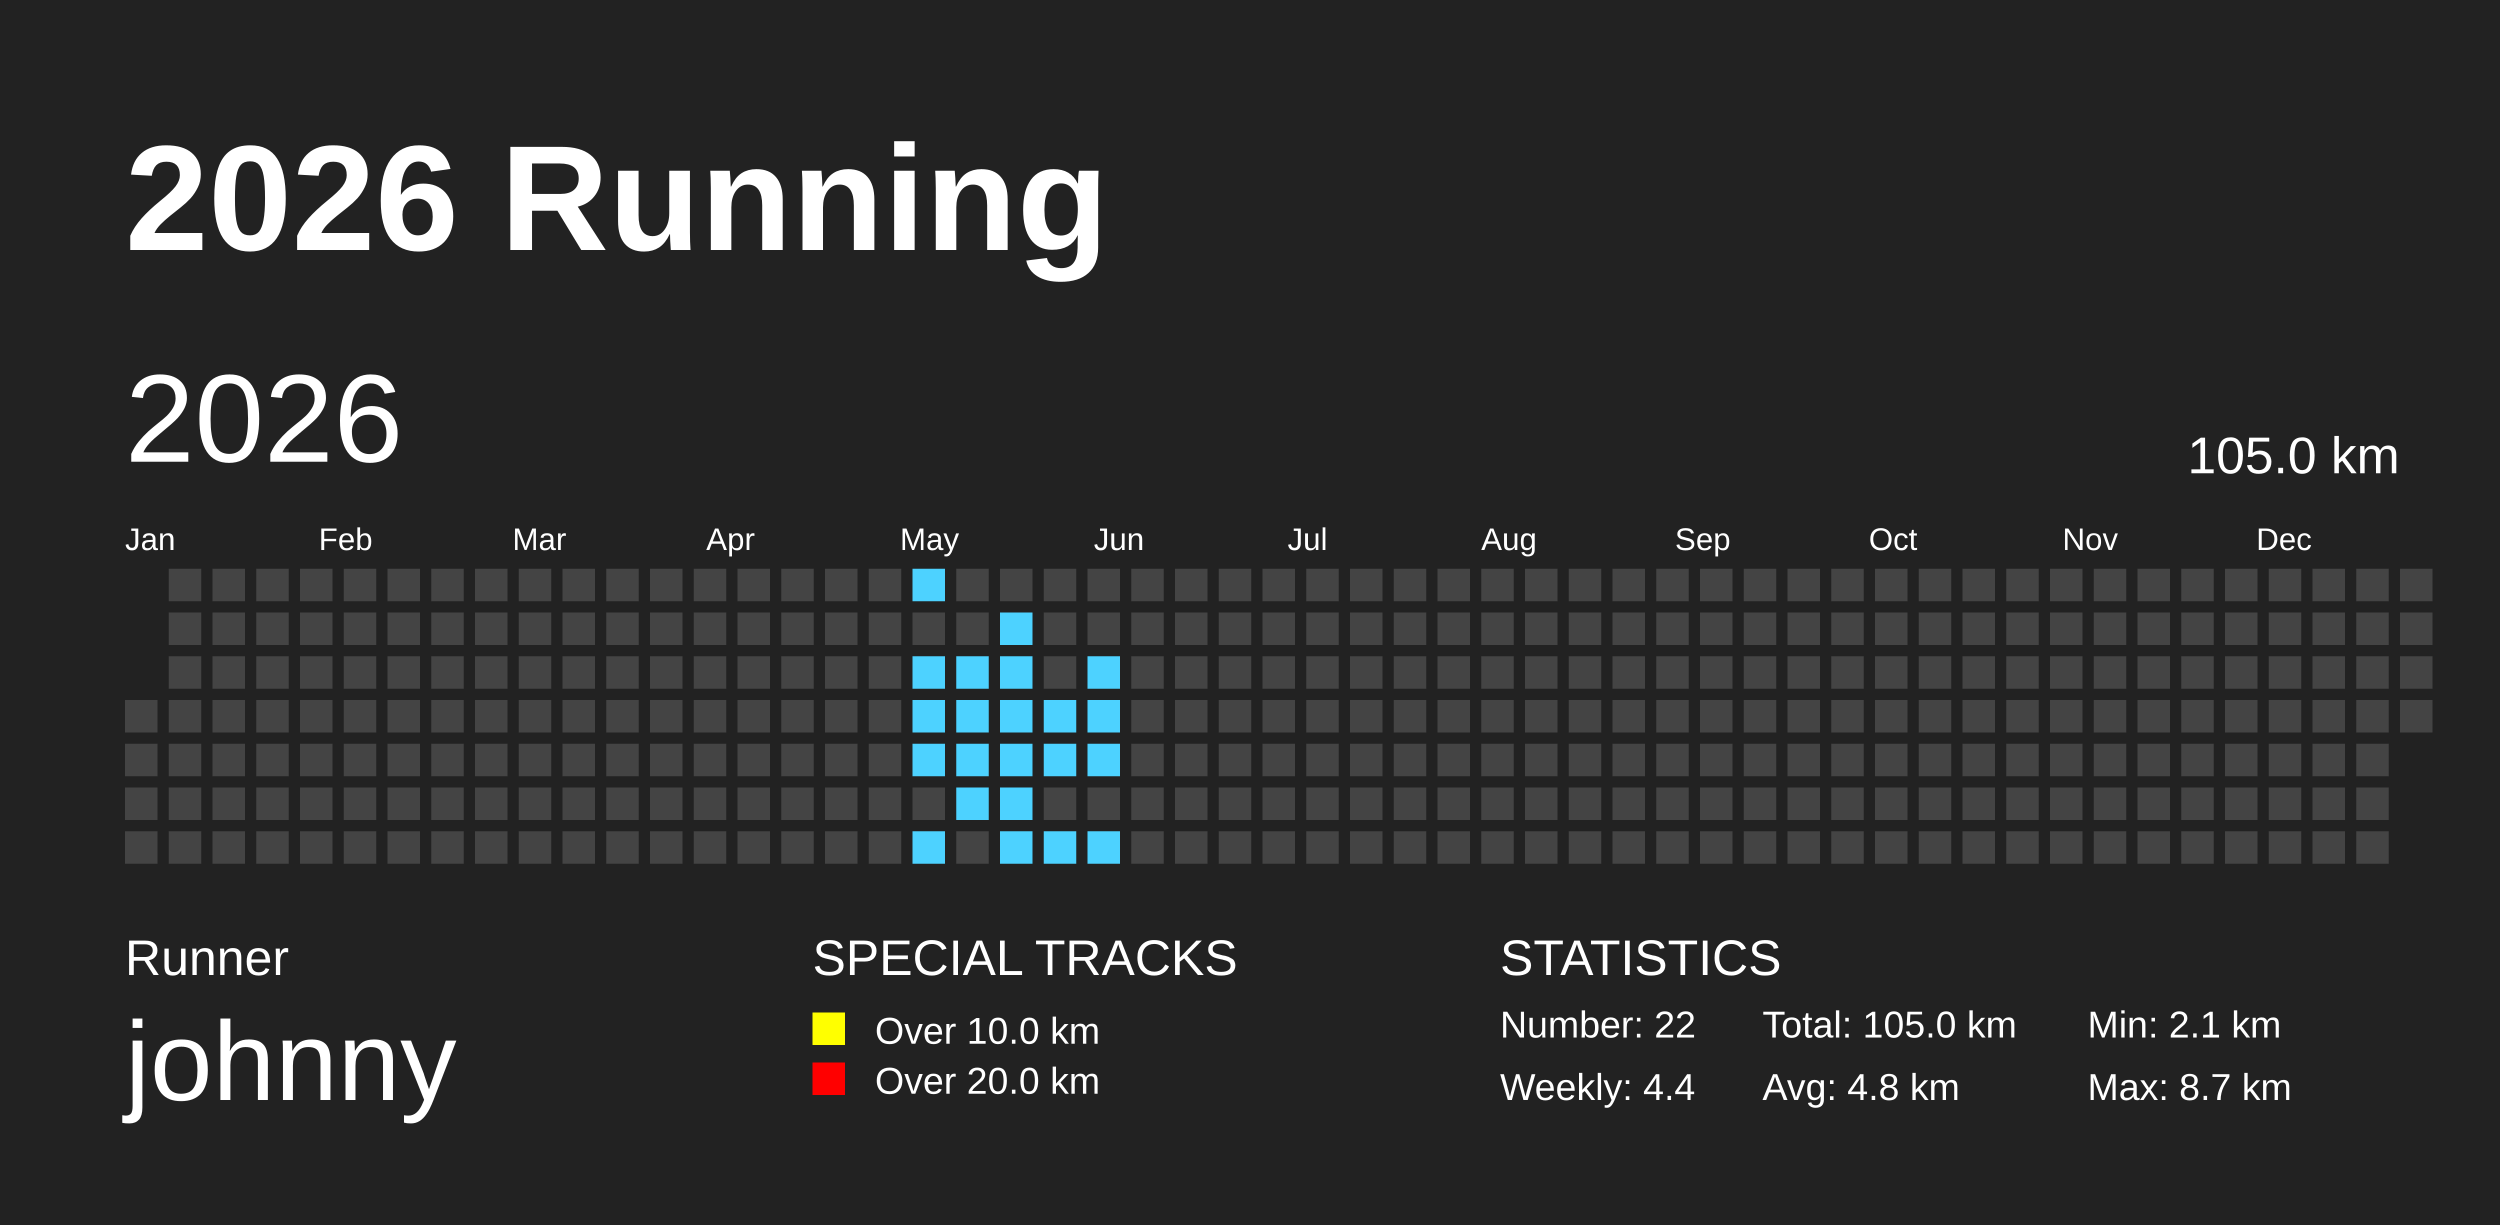
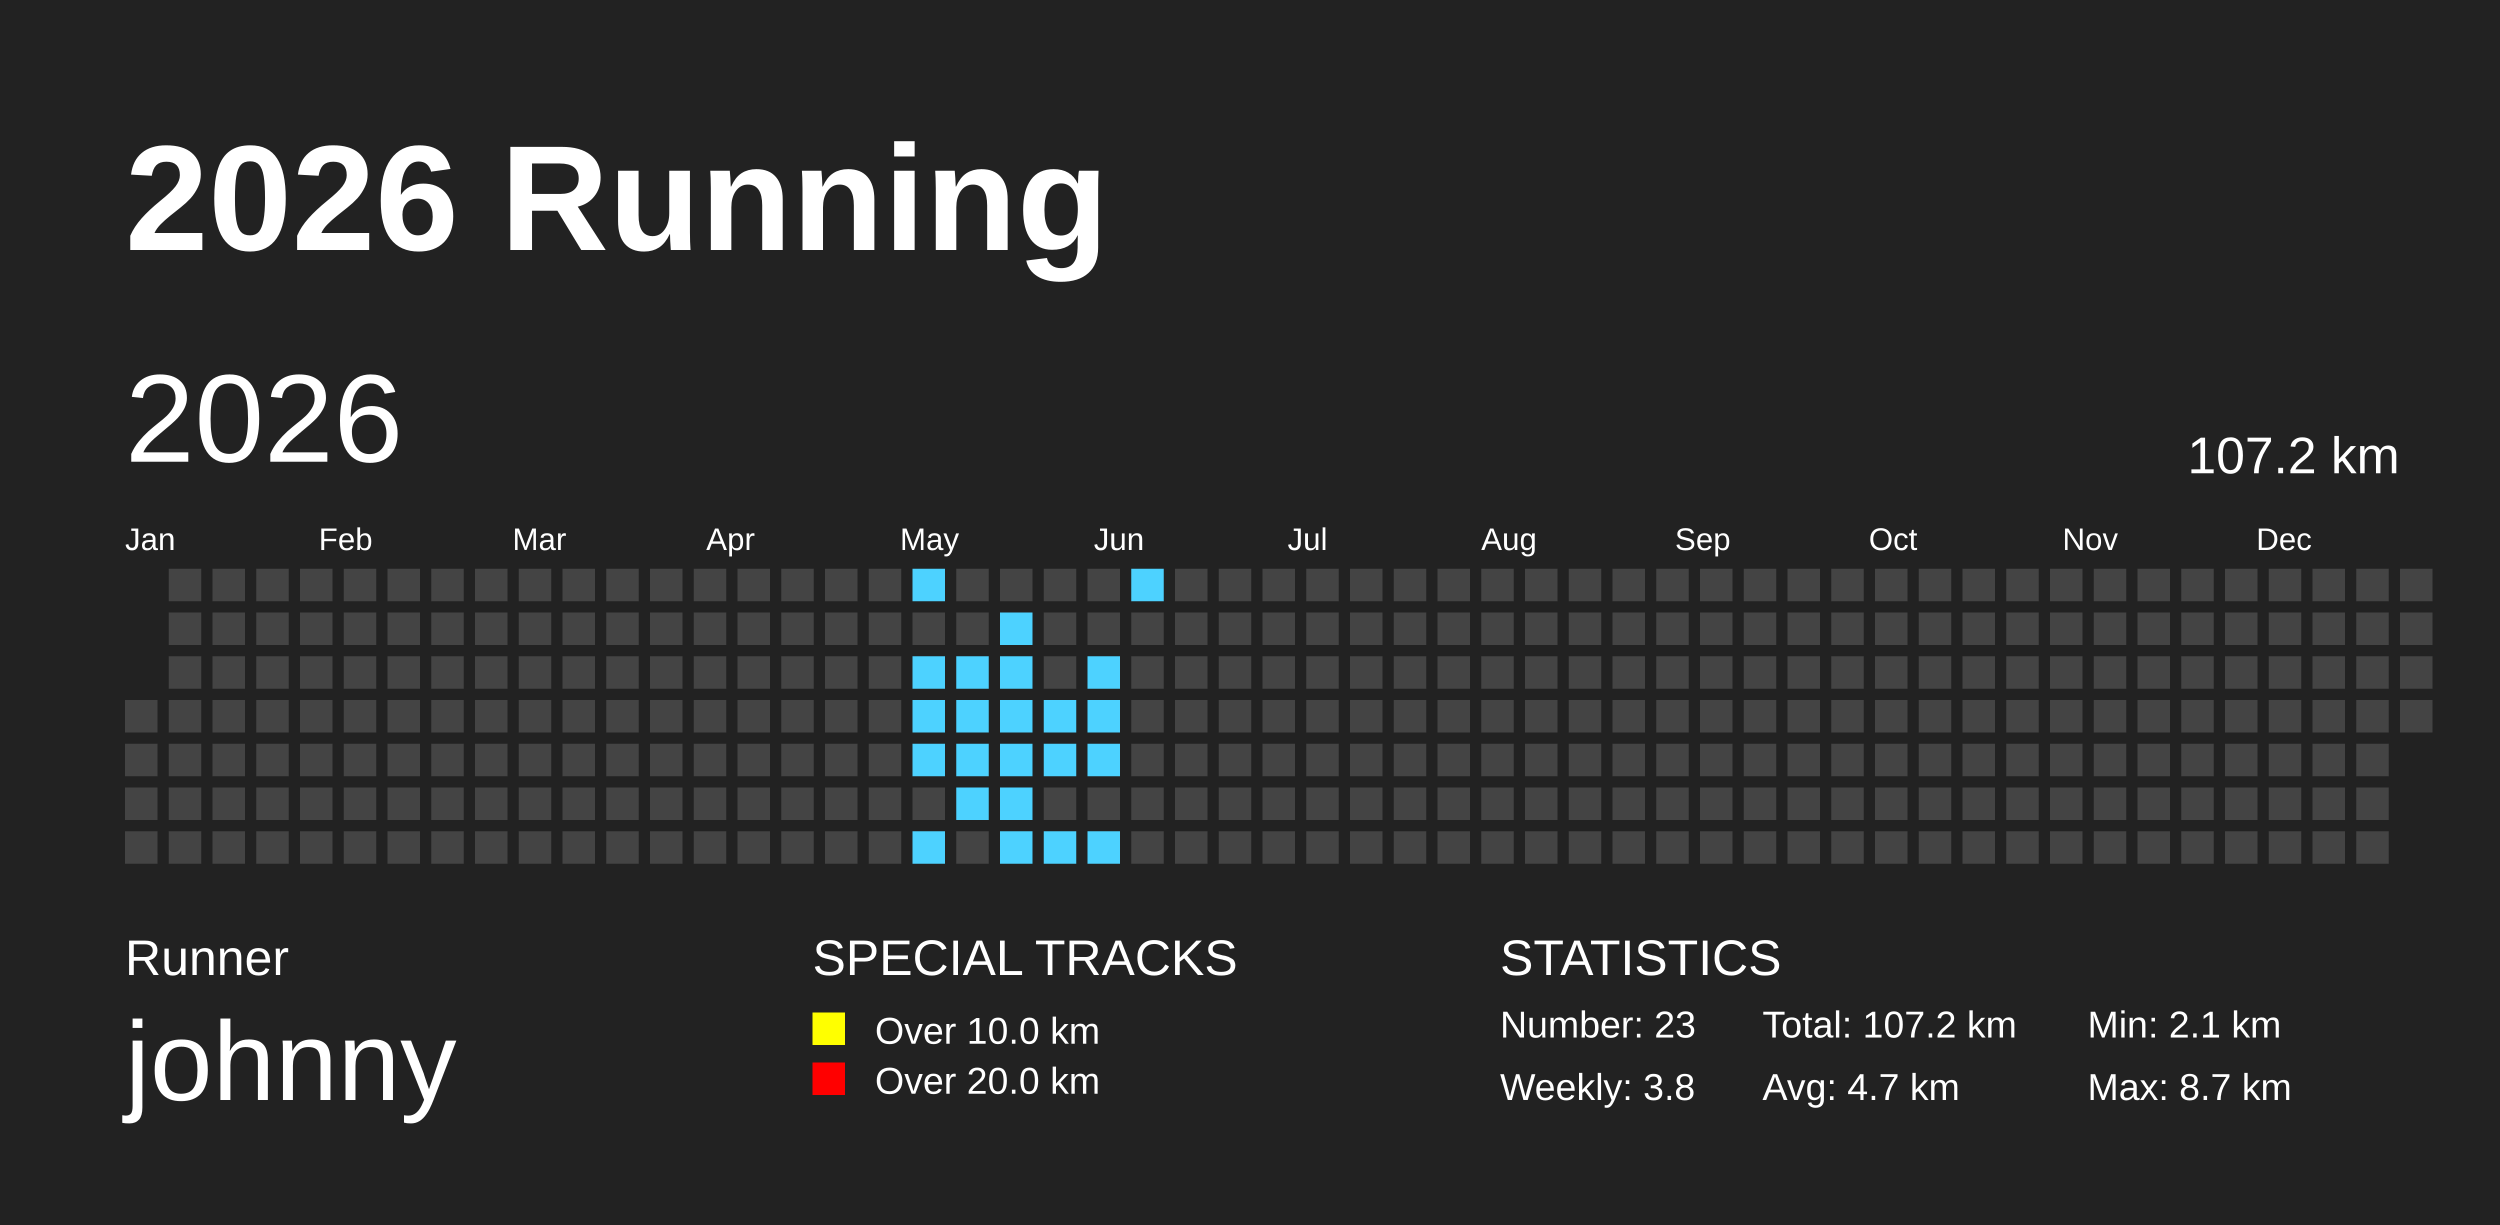
<svg xmlns="http://www.w3.org/2000/svg" baseProfile="full" height="98mm" version="1.1" viewBox="0,0,200,98" width="200mm">
  <defs>
    <pattern height="2" id="indoor-stripe" patternUnits="userSpaceOnUse" width="2">
      <line stroke="white" stroke-opacity="0.45" stroke-width="0.5" x1="0" x2="2" y1="2" y2="0" />
    </pattern>
  </defs>
  <rect fill="#222222" height="98" width="200" x="0" y="0" />
  <text fill="#FFFFFF" style="font-size:12px; font-family:Arial; font-weight:bold;" x="10" y="20">2026 Running</text>
  <text fill="#FFFFFF" style="font-size:4px; font-family:Arial" x="10" y="78">Runner</text>
  <text fill="#FFFFFF" style="font-size:9px; font-family:Arial" x="10" y="88">johnny</text>
  <text fill="#FFFFFF" style="font-size:4px; font-family:Arial" x="65" y="78">SPECIAL TRACKS</text>
  <rect fill="yellow" height="2.6" width="2.6" x="65" y="81" />
  <text fill="#FFFFFF" style="font-size:3px; font-family:Arial" x="70" y="83.5">Over 10.0 km</text>
  <rect fill="red" height="2.6" width="2.6" x="65" y="85" />
  <text fill="#FFFFFF" style="font-size:3px; font-family:Arial" x="70" y="87.5">Over 20.0 km</text>
  <text fill="#FFFFFF" style="font-size:4px; font-family:Arial" x="120" y="78">STATISTICS</text>
-   <text fill="#FFFFFF" style="font-size:3px; font-family:Arial" x="120" y="83">Number: 22</text>
-   <text fill="#FFFFFF" style="font-size:3px; font-family:Arial" x="120" y="88">Weekly: 4.4</text>
-   <text fill="#FFFFFF" style="font-size:3px; font-family:Arial" x="141" y="83">Total: 105.0 km</text>
-   <text fill="#FFFFFF" style="font-size:3px; font-family:Arial" x="141" y="88">Avg: 4.8 km</text>
+   <text fill="#FFFFFF" style="font-size:3px; font-family:Arial" x="120" y="83">Number: 23</text>
+   <text fill="#FFFFFF" style="font-size:3px; font-family:Arial" x="120" y="88">Weekly: 3.8</text>
+   <text fill="#FFFFFF" style="font-size:3px; font-family:Arial" x="141" y="83">Total: 107.2 km</text>
+   <text fill="#FFFFFF" style="font-size:3px; font-family:Arial" x="141" y="88">Avg: 4.7 km</text>
  <text fill="#FFFFFF" style="font-size:3px; font-family:Arial" x="167" y="83">Min: 2.1 km</text>
  <text fill="#FFFFFF" style="font-size:3px; font-family:Arial" x="167" y="88">Max: 8.7 km</text>
  <text dominant-baseline="hanging" fill="#FFFFFF" style="font-size:10.0px; font-family:Arial;" x="10" y="30">2026</text>
-   <text dominant-baseline="hanging" fill="#FFFFFF" style="font-size:4.125px; font-family:Arial;" x="175" y="35">105.0 km</text>
+   <text dominant-baseline="hanging" fill="#FFFFFF" style="font-size:4.125px; font-family:Arial;" x="175" y="35">107.2 km</text>
  <text fill="#FFFFFF" style="font-size:2.5px; font-family:Arial" x="10.0" y="44">Jan</text>
  <text fill="#FFFFFF" style="font-size:2.5px; font-family:Arial" x="25.5" y="44">Feb</text>
  <text fill="#FFFFFF" style="font-size:2.5px; font-family:Arial" x="41.0" y="44">Mar</text>
  <text fill="#FFFFFF" style="font-size:2.5px; font-family:Arial" x="56.5" y="44">Apr</text>
  <text fill="#FFFFFF" style="font-size:2.5px; font-family:Arial" x="72.0" y="44">May</text>
  <text fill="#FFFFFF" style="font-size:2.5px; font-family:Arial" x="87.5" y="44">Jun</text>
  <text fill="#FFFFFF" style="font-size:2.5px; font-family:Arial" x="103.0" y="44">Jul</text>
  <text fill="#FFFFFF" style="font-size:2.5px; font-family:Arial" x="118.5" y="44">Aug</text>
  <text fill="#FFFFFF" style="font-size:2.5px; font-family:Arial" x="134.0" y="44">Sep</text>
  <text fill="#FFFFFF" style="font-size:2.5px; font-family:Arial" x="149.5" y="44">Oct</text>
  <text fill="#FFFFFF" style="font-size:2.5px; font-family:Arial" x="165.0" y="44">Nov</text>
  <text fill="#FFFFFF" style="font-size:2.5px; font-family:Arial" x="180.5" y="44">Dec</text>
  <rect fill="#444444" height="2.6" width="2.6" x="10.0" y="56.0" />
  <rect fill="#444444" height="2.6" width="2.6" x="10.0" y="59.5" />
  <rect fill="#444444" height="2.6" width="2.6" x="10.0" y="63.0" />
  <rect fill="#444444" height="2.6" width="2.6" x="10.0" y="66.5" />
  <rect fill="#444444" height="2.6" width="2.6" x="13.5" y="45.5" />
  <rect fill="#444444" height="2.6" width="2.6" x="13.5" y="49.0" />
  <rect fill="#444444" height="2.6" width="2.6" x="13.5" y="52.5" />
  <rect fill="#444444" height="2.6" width="2.6" x="13.5" y="56.0" />
  <rect fill="#444444" height="2.6" width="2.6" x="13.5" y="59.5" />
  <rect fill="#444444" height="2.6" width="2.6" x="13.5" y="63.0" />
  <rect fill="#444444" height="2.6" width="2.6" x="13.5" y="66.5" />
  <rect fill="#444444" height="2.6" width="2.6" x="17.0" y="45.5" />
  <rect fill="#444444" height="2.6" width="2.6" x="17.0" y="49.0" />
  <rect fill="#444444" height="2.6" width="2.6" x="17.0" y="52.5" />
  <rect fill="#444444" height="2.6" width="2.6" x="17.0" y="56.0" />
  <rect fill="#444444" height="2.6" width="2.6" x="17.0" y="59.5" />
  <rect fill="#444444" height="2.6" width="2.6" x="17.0" y="63.0" />
  <rect fill="#444444" height="2.6" width="2.6" x="17.0" y="66.5" />
  <rect fill="#444444" height="2.6" width="2.6" x="20.5" y="45.5" />
  <rect fill="#444444" height="2.6" width="2.6" x="20.5" y="49.0" />
  <rect fill="#444444" height="2.6" width="2.6" x="20.5" y="52.5" />
  <rect fill="#444444" height="2.6" width="2.6" x="20.5" y="56.0" />
  <rect fill="#444444" height="2.6" width="2.6" x="20.5" y="59.5" />
  <rect fill="#444444" height="2.6" width="2.6" x="20.5" y="63.0" />
  <rect fill="#444444" height="2.6" width="2.6" x="20.5" y="66.5" />
  <rect fill="#444444" height="2.6" width="2.6" x="24.0" y="45.5" />
  <rect fill="#444444" height="2.6" width="2.6" x="24.0" y="49.0" />
  <rect fill="#444444" height="2.6" width="2.6" x="24.0" y="52.5" />
  <rect fill="#444444" height="2.6" width="2.6" x="24.0" y="56.0" />
  <rect fill="#444444" height="2.6" width="2.6" x="24.0" y="59.5" />
  <rect fill="#444444" height="2.6" width="2.6" x="24.0" y="63.0" />
  <rect fill="#444444" height="2.6" width="2.6" x="24.0" y="66.5" />
  <rect fill="#444444" height="2.6" width="2.6" x="27.5" y="45.5" />
  <rect fill="#444444" height="2.6" width="2.6" x="27.5" y="49.0" />
  <rect fill="#444444" height="2.6" width="2.6" x="27.5" y="52.5" />
  <rect fill="#444444" height="2.6" width="2.6" x="27.5" y="56.0" />
  <rect fill="#444444" height="2.6" width="2.6" x="27.5" y="59.5" />
  <rect fill="#444444" height="2.6" width="2.6" x="27.5" y="63.0" />
  <rect fill="#444444" height="2.6" width="2.6" x="27.5" y="66.5" />
  <rect fill="#444444" height="2.6" width="2.6" x="31.0" y="45.5" />
  <rect fill="#444444" height="2.6" width="2.6" x="31.0" y="49.0" />
  <rect fill="#444444" height="2.6" width="2.6" x="31.0" y="52.5" />
  <rect fill="#444444" height="2.6" width="2.6" x="31.0" y="56.0" />
  <rect fill="#444444" height="2.6" width="2.6" x="31.0" y="59.5" />
  <rect fill="#444444" height="2.6" width="2.6" x="31.0" y="63.0" />
  <rect fill="#444444" height="2.6" width="2.6" x="31.0" y="66.5" />
  <rect fill="#444444" height="2.6" width="2.6" x="34.5" y="45.5" />
  <rect fill="#444444" height="2.6" width="2.6" x="34.5" y="49.0" />
  <rect fill="#444444" height="2.6" width="2.6" x="34.5" y="52.5" />
  <rect fill="#444444" height="2.6" width="2.6" x="34.5" y="56.0" />
  <rect fill="#444444" height="2.6" width="2.6" x="34.5" y="59.5" />
  <rect fill="#444444" height="2.6" width="2.6" x="34.5" y="63.0" />
  <rect fill="#444444" height="2.6" width="2.6" x="34.5" y="66.5" />
  <rect fill="#444444" height="2.6" width="2.6" x="38.0" y="45.5" />
  <rect fill="#444444" height="2.6" width="2.6" x="38.0" y="49.0" />
  <rect fill="#444444" height="2.6" width="2.6" x="38.0" y="52.5" />
  <rect fill="#444444" height="2.6" width="2.6" x="38.0" y="56.0" />
  <rect fill="#444444" height="2.6" width="2.6" x="38.0" y="59.5" />
  <rect fill="#444444" height="2.6" width="2.6" x="38.0" y="63.0" />
  <rect fill="#444444" height="2.6" width="2.6" x="38.0" y="66.5" />
  <rect fill="#444444" height="2.6" width="2.6" x="41.5" y="45.5" />
  <rect fill="#444444" height="2.6" width="2.6" x="41.5" y="49.0" />
  <rect fill="#444444" height="2.6" width="2.6" x="41.5" y="52.5" />
  <rect fill="#444444" height="2.6" width="2.6" x="41.5" y="56.0" />
  <rect fill="#444444" height="2.6" width="2.6" x="41.5" y="59.5" />
  <rect fill="#444444" height="2.6" width="2.6" x="41.5" y="63.0" />
  <rect fill="#444444" height="2.6" width="2.6" x="41.5" y="66.5" />
  <rect fill="#444444" height="2.6" width="2.6" x="45.0" y="45.5" />
  <rect fill="#444444" height="2.6" width="2.6" x="45.0" y="49.0" />
  <rect fill="#444444" height="2.6" width="2.6" x="45.0" y="52.5" />
  <rect fill="#444444" height="2.6" width="2.6" x="45.0" y="56.0" />
  <rect fill="#444444" height="2.6" width="2.6" x="45.0" y="59.5" />
  <rect fill="#444444" height="2.6" width="2.6" x="45.0" y="63.0" />
  <rect fill="#444444" height="2.6" width="2.6" x="45.0" y="66.5" />
  <rect fill="#444444" height="2.6" width="2.6" x="48.5" y="45.5" />
  <rect fill="#444444" height="2.6" width="2.6" x="48.5" y="49.0" />
  <rect fill="#444444" height="2.6" width="2.6" x="48.5" y="52.5" />
  <rect fill="#444444" height="2.6" width="2.6" x="48.5" y="56.0" />
  <rect fill="#444444" height="2.6" width="2.6" x="48.5" y="59.5" />
  <rect fill="#444444" height="2.6" width="2.6" x="48.5" y="63.0" />
  <rect fill="#444444" height="2.6" width="2.6" x="48.5" y="66.5" />
  <rect fill="#444444" height="2.6" width="2.6" x="52.0" y="45.5" />
  <rect fill="#444444" height="2.6" width="2.6" x="52.0" y="49.0" />
  <rect fill="#444444" height="2.6" width="2.6" x="52.0" y="52.5" />
  <rect fill="#444444" height="2.6" width="2.6" x="52.0" y="56.0" />
  <rect fill="#444444" height="2.6" width="2.6" x="52.0" y="59.5" />
  <rect fill="#444444" height="2.6" width="2.6" x="52.0" y="63.0" />
  <rect fill="#444444" height="2.6" width="2.6" x="52.0" y="66.5" />
  <rect fill="#444444" height="2.6" width="2.6" x="55.5" y="45.5" />
  <rect fill="#444444" height="2.6" width="2.6" x="55.5" y="49.0" />
  <rect fill="#444444" height="2.6" width="2.6" x="55.5" y="52.5" />
  <rect fill="#444444" height="2.6" width="2.6" x="55.5" y="56.0" />
  <rect fill="#444444" height="2.6" width="2.6" x="55.5" y="59.5" />
  <rect fill="#444444" height="2.6" width="2.6" x="55.5" y="63.0" />
  <rect fill="#444444" height="2.6" width="2.6" x="55.5" y="66.5" />
  <rect fill="#444444" height="2.6" width="2.6" x="59.0" y="45.5" />
  <rect fill="#444444" height="2.6" width="2.6" x="59.0" y="49.0" />
  <rect fill="#444444" height="2.6" width="2.6" x="59.0" y="52.5" />
  <rect fill="#444444" height="2.6" width="2.6" x="59.0" y="56.0" />
  <rect fill="#444444" height="2.6" width="2.6" x="59.0" y="59.5" />
  <rect fill="#444444" height="2.6" width="2.6" x="59.0" y="63.0" />
  <rect fill="#444444" height="2.6" width="2.6" x="59.0" y="66.5" />
  <rect fill="#444444" height="2.6" width="2.6" x="62.5" y="45.5" />
  <rect fill="#444444" height="2.6" width="2.6" x="62.5" y="49.0" />
  <rect fill="#444444" height="2.6" width="2.6" x="62.5" y="52.5" />
  <rect fill="#444444" height="2.6" width="2.6" x="62.5" y="56.0" />
  <rect fill="#444444" height="2.6" width="2.6" x="62.5" y="59.5" />
  <rect fill="#444444" height="2.6" width="2.6" x="62.5" y="63.0" />
  <rect fill="#444444" height="2.6" width="2.6" x="62.5" y="66.5" />
  <rect fill="#444444" height="2.6" width="2.6" x="66.0" y="45.5" />
  <rect fill="#444444" height="2.6" width="2.6" x="66.0" y="49.0" />
  <rect fill="#444444" height="2.6" width="2.6" x="66.0" y="52.5" />
  <rect fill="#444444" height="2.6" width="2.6" x="66.0" y="56.0" />
  <rect fill="#444444" height="2.6" width="2.6" x="66.0" y="59.5" />
  <rect fill="#444444" height="2.6" width="2.6" x="66.0" y="63.0" />
  <rect fill="#444444" height="2.6" width="2.6" x="66.0" y="66.5" />
  <rect fill="#444444" height="2.6" width="2.6" x="69.5" y="45.5" />
  <rect fill="#444444" height="2.6" width="2.6" x="69.5" y="49.0" />
  <rect fill="#444444" height="2.6" width="2.6" x="69.5" y="52.5" />
  <rect fill="#444444" height="2.6" width="2.6" x="69.5" y="56.0" />
  <rect fill="#444444" height="2.6" width="2.6" x="69.5" y="59.5" />
  <rect fill="#444444" height="2.6" width="2.6" x="69.5" y="63.0" />
  <rect fill="#444444" height="2.6" width="2.6" x="69.5" y="66.5" />
  <rect fill="#4DD2FF" height="2.6" width="2.6" x="73.0" y="45.5" />
  <rect fill="#444444" height="2.6" width="2.6" x="73.0" y="49.0" />
  <rect fill="#4DD2FF" height="2.6" width="2.6" x="73.0" y="52.5" />
  <rect fill="#4DD2FF" height="2.6" width="2.6" x="73.0" y="56.0" />
  <rect fill="#4DD2FF" height="2.6" width="2.6" x="73.0" y="59.5" />
  <rect fill="#444444" height="2.6" width="2.6" x="73.0" y="63.0" />
  <rect fill="#4DD2FF" height="2.6" width="2.6" x="73.0" y="66.5" />
  <rect fill="#444444" height="2.6" width="2.6" x="76.5" y="45.5" />
  <rect fill="#444444" height="2.6" width="2.6" x="76.5" y="49.0" />
  <rect fill="#4DD2FF" height="2.6" width="2.6" x="76.5" y="52.5" />
  <rect fill="#4DD2FF" height="2.6" width="2.6" x="76.5" y="56.0" />
  <rect fill="#4DD2FF" height="2.6" width="2.6" x="76.5" y="59.5" />
  <rect fill="#4DD2FF" height="2.6" width="2.6" x="76.5" y="63.0" />
  <rect fill="#444444" height="2.6" width="2.6" x="76.5" y="66.5" />
  <rect fill="#444444" height="2.6" width="2.6" x="80.0" y="45.5" />
  <rect fill="#4DD2FF" height="2.6" width="2.6" x="80.0" y="49.0" />
  <rect fill="#4DD2FF" height="2.6" width="2.6" x="80.0" y="52.5" />
  <rect fill="#4DD2FF" height="2.6" width="2.6" x="80.0" y="56.0" />
  <rect fill="#4DD2FF" height="2.6" width="2.6" x="80.0" y="59.5" />
  <rect fill="#4DD2FF" height="2.6" width="2.6" x="80.0" y="63.0" />
  <rect fill="#4DD2FF" height="2.6" width="2.6" x="80.0" y="66.5" />
  <rect fill="#444444" height="2.6" width="2.6" x="83.5" y="45.5" />
  <rect fill="#444444" height="2.6" width="2.6" x="83.5" y="49.0" />
  <rect fill="#444444" height="2.6" width="2.6" x="83.5" y="52.5" />
  <rect fill="#4DD2FF" height="2.6" width="2.6" x="83.5" y="56.0" />
  <rect fill="#4DD2FF" height="2.6" width="2.6" x="83.5" y="59.5" />
  <rect fill="#444444" height="2.6" width="2.6" x="83.5" y="63.0" />
  <rect fill="#4DD2FF" height="2.6" width="2.6" x="83.5" y="66.5" />
  <rect fill="#444444" height="2.6" width="2.6" x="87.0" y="45.5" />
  <rect fill="#444444" height="2.6" width="2.6" x="87.0" y="49.0" />
  <rect fill="#4DD2FF" height="2.6" width="2.6" x="87.0" y="52.5" />
  <rect fill="#4DD2FF" height="2.6" width="2.6" x="87.0" y="56.0" />
  <rect fill="#4DD2FF" height="2.6" width="2.6" x="87.0" y="59.5" />
  <rect fill="#444444" height="2.6" width="2.6" x="87.0" y="63.0" />
  <rect fill="#4DD2FF" height="2.6" width="2.6" x="87.0" y="66.5" />
-   <rect fill="#444444" height="2.6" width="2.6" x="90.5" y="45.5" />
+   <rect fill="#4DD2FF" height="2.6" width="2.6" x="90.5" y="45.5" />
  <rect fill="#444444" height="2.6" width="2.6" x="90.5" y="49.0" />
  <rect fill="#444444" height="2.6" width="2.6" x="90.5" y="52.5" />
  <rect fill="#444444" height="2.6" width="2.6" x="90.5" y="56.0" />
  <rect fill="#444444" height="2.6" width="2.6" x="90.5" y="59.5" />
  <rect fill="#444444" height="2.6" width="2.6" x="90.5" y="63.0" />
  <rect fill="#444444" height="2.6" width="2.6" x="90.5" y="66.5" />
  <rect fill="#444444" height="2.6" width="2.6" x="94.0" y="45.5" />
  <rect fill="#444444" height="2.6" width="2.6" x="94.0" y="49.0" />
  <rect fill="#444444" height="2.6" width="2.6" x="94.0" y="52.5" />
  <rect fill="#444444" height="2.6" width="2.6" x="94.0" y="56.0" />
  <rect fill="#444444" height="2.6" width="2.6" x="94.0" y="59.5" />
  <rect fill="#444444" height="2.6" width="2.6" x="94.0" y="63.0" />
  <rect fill="#444444" height="2.6" width="2.6" x="94.0" y="66.5" />
  <rect fill="#444444" height="2.6" width="2.6" x="97.5" y="45.5" />
  <rect fill="#444444" height="2.6" width="2.6" x="97.5" y="49.0" />
  <rect fill="#444444" height="2.6" width="2.6" x="97.5" y="52.5" />
  <rect fill="#444444" height="2.6" width="2.6" x="97.5" y="56.0" />
  <rect fill="#444444" height="2.6" width="2.6" x="97.5" y="59.5" />
  <rect fill="#444444" height="2.6" width="2.6" x="97.5" y="63.0" />
  <rect fill="#444444" height="2.6" width="2.6" x="97.5" y="66.5" />
  <rect fill="#444444" height="2.6" width="2.6" x="101.0" y="45.5" />
  <rect fill="#444444" height="2.6" width="2.6" x="101.0" y="49.0" />
  <rect fill="#444444" height="2.6" width="2.6" x="101.0" y="52.5" />
  <rect fill="#444444" height="2.6" width="2.6" x="101.0" y="56.0" />
  <rect fill="#444444" height="2.6" width="2.6" x="101.0" y="59.5" />
  <rect fill="#444444" height="2.6" width="2.6" x="101.0" y="63.0" />
  <rect fill="#444444" height="2.6" width="2.6" x="101.0" y="66.5" />
  <rect fill="#444444" height="2.6" width="2.6" x="104.5" y="45.5" />
  <rect fill="#444444" height="2.6" width="2.6" x="104.5" y="49.0" />
  <rect fill="#444444" height="2.6" width="2.6" x="104.5" y="52.5" />
  <rect fill="#444444" height="2.6" width="2.6" x="104.5" y="56.0" />
  <rect fill="#444444" height="2.6" width="2.6" x="104.5" y="59.5" />
  <rect fill="#444444" height="2.6" width="2.6" x="104.5" y="63.0" />
  <rect fill="#444444" height="2.6" width="2.6" x="104.5" y="66.5" />
  <rect fill="#444444" height="2.6" width="2.6" x="108.0" y="45.5" />
  <rect fill="#444444" height="2.6" width="2.6" x="108.0" y="49.0" />
  <rect fill="#444444" height="2.6" width="2.6" x="108.0" y="52.5" />
  <rect fill="#444444" height="2.6" width="2.6" x="108.0" y="56.0" />
  <rect fill="#444444" height="2.6" width="2.6" x="108.0" y="59.5" />
  <rect fill="#444444" height="2.6" width="2.6" x="108.0" y="63.0" />
  <rect fill="#444444" height="2.6" width="2.6" x="108.0" y="66.5" />
  <rect fill="#444444" height="2.6" width="2.6" x="111.5" y="45.5" />
  <rect fill="#444444" height="2.6" width="2.6" x="111.5" y="49.0" />
  <rect fill="#444444" height="2.6" width="2.6" x="111.5" y="52.5" />
  <rect fill="#444444" height="2.6" width="2.6" x="111.5" y="56.0" />
  <rect fill="#444444" height="2.6" width="2.6" x="111.5" y="59.5" />
  <rect fill="#444444" height="2.6" width="2.6" x="111.5" y="63.0" />
  <rect fill="#444444" height="2.6" width="2.6" x="111.5" y="66.5" />
  <rect fill="#444444" height="2.6" width="2.6" x="115.0" y="45.5" />
  <rect fill="#444444" height="2.6" width="2.6" x="115.0" y="49.0" />
  <rect fill="#444444" height="2.6" width="2.6" x="115.0" y="52.5" />
  <rect fill="#444444" height="2.6" width="2.6" x="115.0" y="56.0" />
  <rect fill="#444444" height="2.6" width="2.6" x="115.0" y="59.5" />
  <rect fill="#444444" height="2.6" width="2.6" x="115.0" y="63.0" />
  <rect fill="#444444" height="2.6" width="2.6" x="115.0" y="66.5" />
  <rect fill="#444444" height="2.6" width="2.6" x="118.5" y="45.5" />
  <rect fill="#444444" height="2.6" width="2.6" x="118.5" y="49.0" />
  <rect fill="#444444" height="2.6" width="2.6" x="118.5" y="52.5" />
  <rect fill="#444444" height="2.6" width="2.6" x="118.5" y="56.0" />
  <rect fill="#444444" height="2.6" width="2.6" x="118.5" y="59.5" />
  <rect fill="#444444" height="2.6" width="2.6" x="118.5" y="63.0" />
  <rect fill="#444444" height="2.6" width="2.6" x="118.5" y="66.5" />
  <rect fill="#444444" height="2.6" width="2.6" x="122.0" y="45.5" />
  <rect fill="#444444" height="2.6" width="2.6" x="122.0" y="49.0" />
  <rect fill="#444444" height="2.6" width="2.6" x="122.0" y="52.5" />
  <rect fill="#444444" height="2.6" width="2.6" x="122.0" y="56.0" />
  <rect fill="#444444" height="2.6" width="2.6" x="122.0" y="59.5" />
  <rect fill="#444444" height="2.6" width="2.6" x="122.0" y="63.0" />
  <rect fill="#444444" height="2.6" width="2.6" x="122.0" y="66.5" />
  <rect fill="#444444" height="2.6" width="2.6" x="125.5" y="45.5" />
  <rect fill="#444444" height="2.6" width="2.6" x="125.5" y="49.0" />
  <rect fill="#444444" height="2.6" width="2.6" x="125.5" y="52.5" />
  <rect fill="#444444" height="2.6" width="2.6" x="125.5" y="56.0" />
  <rect fill="#444444" height="2.6" width="2.6" x="125.5" y="59.5" />
  <rect fill="#444444" height="2.6" width="2.6" x="125.5" y="63.0" />
  <rect fill="#444444" height="2.6" width="2.6" x="125.5" y="66.5" />
  <rect fill="#444444" height="2.6" width="2.6" x="129.0" y="45.5" />
  <rect fill="#444444" height="2.6" width="2.6" x="129.0" y="49.0" />
  <rect fill="#444444" height="2.6" width="2.6" x="129.0" y="52.5" />
  <rect fill="#444444" height="2.6" width="2.6" x="129.0" y="56.0" />
  <rect fill="#444444" height="2.6" width="2.6" x="129.0" y="59.5" />
  <rect fill="#444444" height="2.6" width="2.6" x="129.0" y="63.0" />
  <rect fill="#444444" height="2.6" width="2.6" x="129.0" y="66.5" />
  <rect fill="#444444" height="2.6" width="2.6" x="132.5" y="45.5" />
  <rect fill="#444444" height="2.6" width="2.6" x="132.5" y="49.0" />
  <rect fill="#444444" height="2.6" width="2.6" x="132.5" y="52.5" />
  <rect fill="#444444" height="2.6" width="2.6" x="132.5" y="56.0" />
  <rect fill="#444444" height="2.6" width="2.6" x="132.5" y="59.5" />
  <rect fill="#444444" height="2.6" width="2.6" x="132.5" y="63.0" />
  <rect fill="#444444" height="2.6" width="2.6" x="132.5" y="66.5" />
  <rect fill="#444444" height="2.6" width="2.6" x="136.0" y="45.5" />
  <rect fill="#444444" height="2.6" width="2.6" x="136.0" y="49.0" />
  <rect fill="#444444" height="2.6" width="2.6" x="136.0" y="52.5" />
  <rect fill="#444444" height="2.6" width="2.6" x="136.0" y="56.0" />
  <rect fill="#444444" height="2.6" width="2.6" x="136.0" y="59.5" />
  <rect fill="#444444" height="2.6" width="2.6" x="136.0" y="63.0" />
  <rect fill="#444444" height="2.6" width="2.6" x="136.0" y="66.5" />
  <rect fill="#444444" height="2.6" width="2.6" x="139.5" y="45.5" />
  <rect fill="#444444" height="2.6" width="2.6" x="139.5" y="49.0" />
  <rect fill="#444444" height="2.6" width="2.6" x="139.5" y="52.5" />
  <rect fill="#444444" height="2.6" width="2.6" x="139.5" y="56.0" />
  <rect fill="#444444" height="2.6" width="2.6" x="139.5" y="59.5" />
  <rect fill="#444444" height="2.6" width="2.6" x="139.5" y="63.0" />
  <rect fill="#444444" height="2.6" width="2.6" x="139.5" y="66.5" />
  <rect fill="#444444" height="2.6" width="2.6" x="143.0" y="45.5" />
  <rect fill="#444444" height="2.6" width="2.6" x="143.0" y="49.0" />
  <rect fill="#444444" height="2.6" width="2.6" x="143.0" y="52.5" />
  <rect fill="#444444" height="2.6" width="2.6" x="143.0" y="56.0" />
  <rect fill="#444444" height="2.6" width="2.6" x="143.0" y="59.5" />
  <rect fill="#444444" height="2.6" width="2.6" x="143.0" y="63.0" />
  <rect fill="#444444" height="2.6" width="2.6" x="143.0" y="66.5" />
  <rect fill="#444444" height="2.6" width="2.6" x="146.5" y="45.5" />
  <rect fill="#444444" height="2.6" width="2.6" x="146.5" y="49.0" />
  <rect fill="#444444" height="2.6" width="2.6" x="146.5" y="52.5" />
  <rect fill="#444444" height="2.6" width="2.6" x="146.5" y="56.0" />
  <rect fill="#444444" height="2.6" width="2.6" x="146.5" y="59.5" />
  <rect fill="#444444" height="2.6" width="2.6" x="146.5" y="63.0" />
  <rect fill="#444444" height="2.6" width="2.6" x="146.5" y="66.5" />
  <rect fill="#444444" height="2.6" width="2.6" x="150.0" y="45.5" />
  <rect fill="#444444" height="2.6" width="2.6" x="150.0" y="49.0" />
  <rect fill="#444444" height="2.6" width="2.6" x="150.0" y="52.5" />
  <rect fill="#444444" height="2.6" width="2.6" x="150.0" y="56.0" />
  <rect fill="#444444" height="2.6" width="2.6" x="150.0" y="59.5" />
  <rect fill="#444444" height="2.6" width="2.6" x="150.0" y="63.0" />
  <rect fill="#444444" height="2.6" width="2.6" x="150.0" y="66.5" />
  <rect fill="#444444" height="2.6" width="2.6" x="153.5" y="45.5" />
  <rect fill="#444444" height="2.6" width="2.6" x="153.5" y="49.0" />
  <rect fill="#444444" height="2.6" width="2.6" x="153.5" y="52.5" />
  <rect fill="#444444" height="2.6" width="2.6" x="153.5" y="56.0" />
  <rect fill="#444444" height="2.6" width="2.6" x="153.5" y="59.5" />
  <rect fill="#444444" height="2.6" width="2.6" x="153.5" y="63.0" />
  <rect fill="#444444" height="2.6" width="2.6" x="153.5" y="66.5" />
  <rect fill="#444444" height="2.6" width="2.6" x="157.0" y="45.5" />
  <rect fill="#444444" height="2.6" width="2.6" x="157.0" y="49.0" />
  <rect fill="#444444" height="2.6" width="2.6" x="157.0" y="52.5" />
  <rect fill="#444444" height="2.6" width="2.6" x="157.0" y="56.0" />
  <rect fill="#444444" height="2.6" width="2.6" x="157.0" y="59.5" />
  <rect fill="#444444" height="2.6" width="2.6" x="157.0" y="63.0" />
  <rect fill="#444444" height="2.6" width="2.6" x="157.0" y="66.5" />
  <rect fill="#444444" height="2.6" width="2.6" x="160.5" y="45.5" />
  <rect fill="#444444" height="2.6" width="2.6" x="160.5" y="49.0" />
  <rect fill="#444444" height="2.6" width="2.6" x="160.5" y="52.5" />
  <rect fill="#444444" height="2.6" width="2.6" x="160.5" y="56.0" />
  <rect fill="#444444" height="2.6" width="2.6" x="160.5" y="59.5" />
  <rect fill="#444444" height="2.6" width="2.6" x="160.5" y="63.0" />
  <rect fill="#444444" height="2.6" width="2.6" x="160.5" y="66.5" />
  <rect fill="#444444" height="2.6" width="2.6" x="164.0" y="45.5" />
  <rect fill="#444444" height="2.6" width="2.6" x="164.0" y="49.0" />
  <rect fill="#444444" height="2.6" width="2.6" x="164.0" y="52.5" />
  <rect fill="#444444" height="2.6" width="2.6" x="164.0" y="56.0" />
  <rect fill="#444444" height="2.6" width="2.6" x="164.0" y="59.5" />
  <rect fill="#444444" height="2.6" width="2.6" x="164.0" y="63.0" />
  <rect fill="#444444" height="2.6" width="2.6" x="164.0" y="66.5" />
  <rect fill="#444444" height="2.6" width="2.6" x="167.5" y="45.5" />
  <rect fill="#444444" height="2.6" width="2.6" x="167.5" y="49.0" />
  <rect fill="#444444" height="2.6" width="2.6" x="167.5" y="52.5" />
  <rect fill="#444444" height="2.6" width="2.6" x="167.5" y="56.0" />
  <rect fill="#444444" height="2.6" width="2.6" x="167.5" y="59.5" />
  <rect fill="#444444" height="2.6" width="2.6" x="167.5" y="63.0" />
  <rect fill="#444444" height="2.6" width="2.6" x="167.5" y="66.5" />
  <rect fill="#444444" height="2.6" width="2.6" x="171.0" y="45.5" />
  <rect fill="#444444" height="2.6" width="2.6" x="171.0" y="49.0" />
  <rect fill="#444444" height="2.6" width="2.6" x="171.0" y="52.5" />
  <rect fill="#444444" height="2.6" width="2.6" x="171.0" y="56.0" />
  <rect fill="#444444" height="2.6" width="2.6" x="171.0" y="59.5" />
  <rect fill="#444444" height="2.6" width="2.6" x="171.0" y="63.0" />
  <rect fill="#444444" height="2.6" width="2.6" x="171.0" y="66.5" />
  <rect fill="#444444" height="2.6" width="2.6" x="174.5" y="45.5" />
  <rect fill="#444444" height="2.6" width="2.6" x="174.5" y="49.0" />
  <rect fill="#444444" height="2.6" width="2.6" x="174.5" y="52.5" />
  <rect fill="#444444" height="2.6" width="2.6" x="174.5" y="56.0" />
  <rect fill="#444444" height="2.6" width="2.6" x="174.5" y="59.5" />
  <rect fill="#444444" height="2.6" width="2.6" x="174.5" y="63.0" />
  <rect fill="#444444" height="2.6" width="2.6" x="174.5" y="66.5" />
  <rect fill="#444444" height="2.6" width="2.6" x="178.0" y="45.5" />
  <rect fill="#444444" height="2.6" width="2.6" x="178.0" y="49.0" />
  <rect fill="#444444" height="2.6" width="2.6" x="178.0" y="52.5" />
  <rect fill="#444444" height="2.6" width="2.6" x="178.0" y="56.0" />
  <rect fill="#444444" height="2.6" width="2.6" x="178.0" y="59.5" />
  <rect fill="#444444" height="2.6" width="2.6" x="178.0" y="63.0" />
  <rect fill="#444444" height="2.6" width="2.6" x="178.0" y="66.5" />
  <rect fill="#444444" height="2.6" width="2.6" x="181.5" y="45.5" />
  <rect fill="#444444" height="2.6" width="2.6" x="181.5" y="49.0" />
  <rect fill="#444444" height="2.6" width="2.6" x="181.5" y="52.5" />
  <rect fill="#444444" height="2.6" width="2.6" x="181.5" y="56.0" />
  <rect fill="#444444" height="2.6" width="2.6" x="181.5" y="59.5" />
  <rect fill="#444444" height="2.6" width="2.6" x="181.5" y="63.0" />
  <rect fill="#444444" height="2.6" width="2.6" x="181.5" y="66.5" />
  <rect fill="#444444" height="2.6" width="2.6" x="185.0" y="45.5" />
  <rect fill="#444444" height="2.6" width="2.6" x="185.0" y="49.0" />
  <rect fill="#444444" height="2.6" width="2.6" x="185.0" y="52.5" />
  <rect fill="#444444" height="2.6" width="2.6" x="185.0" y="56.0" />
  <rect fill="#444444" height="2.6" width="2.6" x="185.0" y="59.5" />
  <rect fill="#444444" height="2.6" width="2.6" x="185.0" y="63.0" />
  <rect fill="#444444" height="2.6" width="2.6" x="185.0" y="66.5" />
  <rect fill="#444444" height="2.6" width="2.6" x="188.5" y="45.5" />
  <rect fill="#444444" height="2.6" width="2.6" x="188.5" y="49.0" />
  <rect fill="#444444" height="2.6" width="2.6" x="188.5" y="52.5" />
  <rect fill="#444444" height="2.6" width="2.6" x="188.5" y="56.0" />
  <rect fill="#444444" height="2.6" width="2.6" x="188.5" y="59.5" />
  <rect fill="#444444" height="2.6" width="2.6" x="188.5" y="63.0" />
  <rect fill="#444444" height="2.6" width="2.6" x="188.5" y="66.5" />
  <rect fill="#444444" height="2.6" width="2.6" x="192.0" y="45.5" />
  <rect fill="#444444" height="2.6" width="2.6" x="192.0" y="49.0" />
  <rect fill="#444444" height="2.6" width="2.6" x="192.0" y="52.5" />
  <rect fill="#444444" height="2.6" width="2.6" x="192.0" y="56.0" />
</svg>
